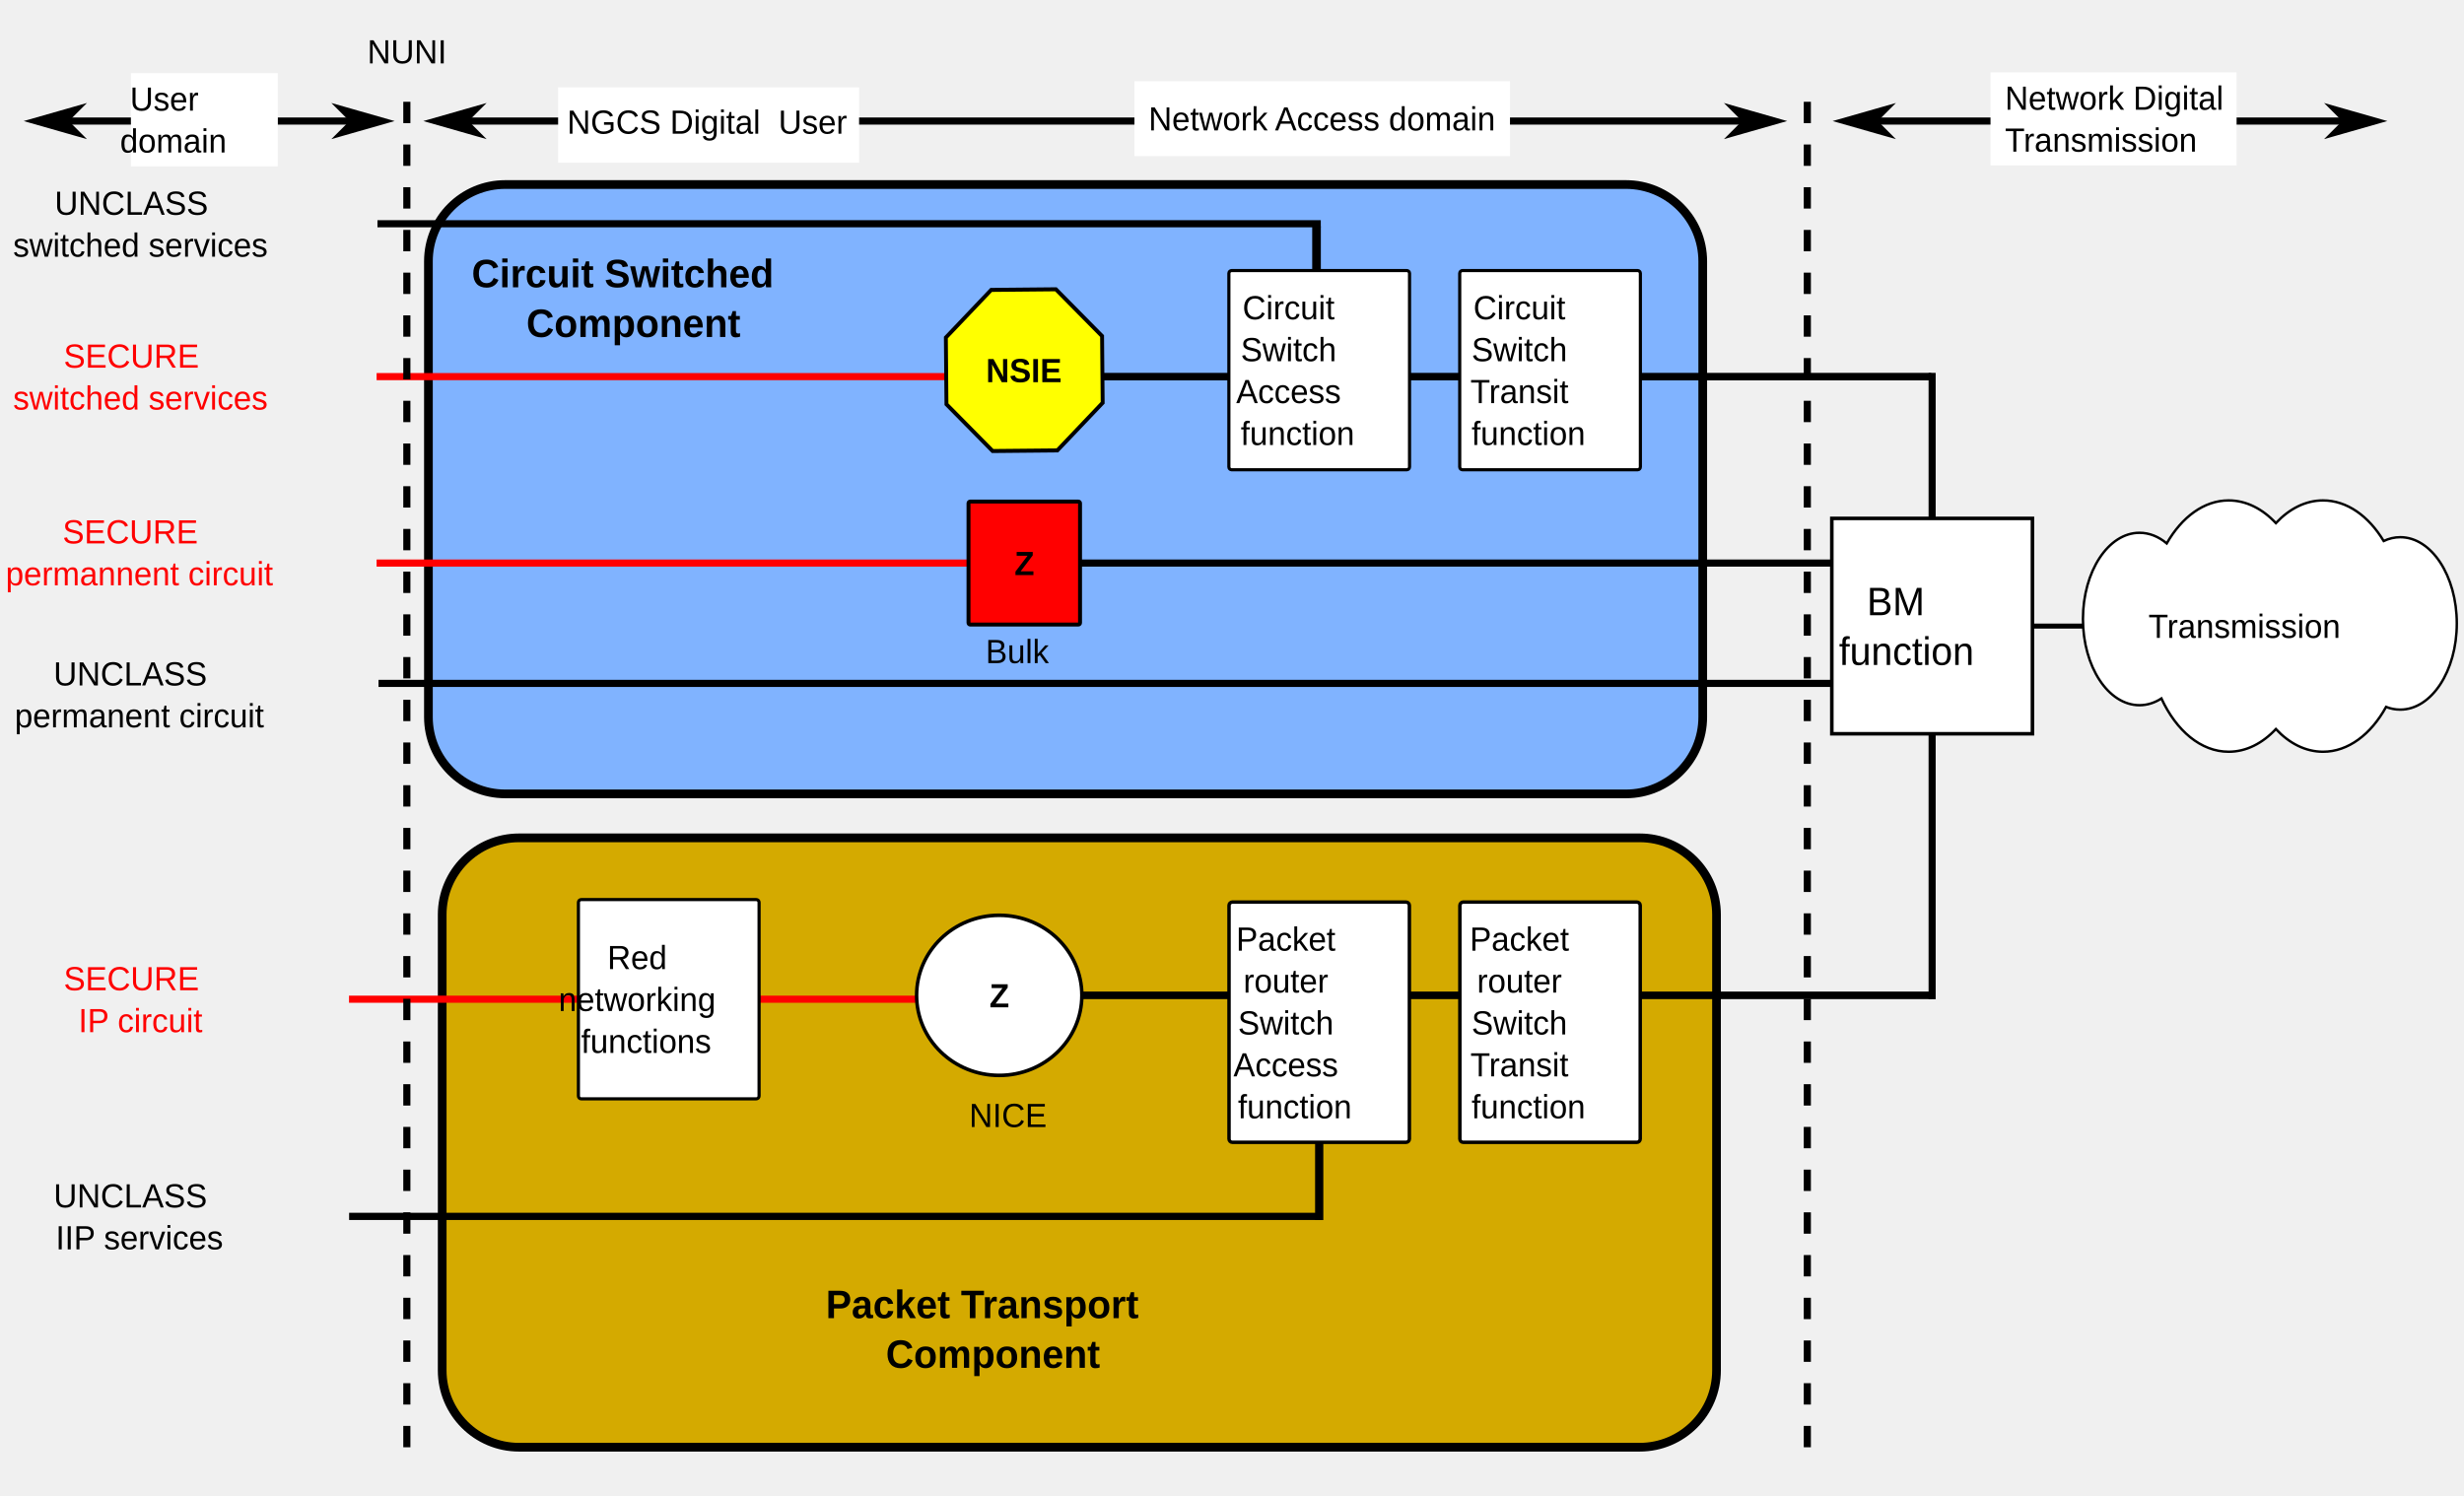
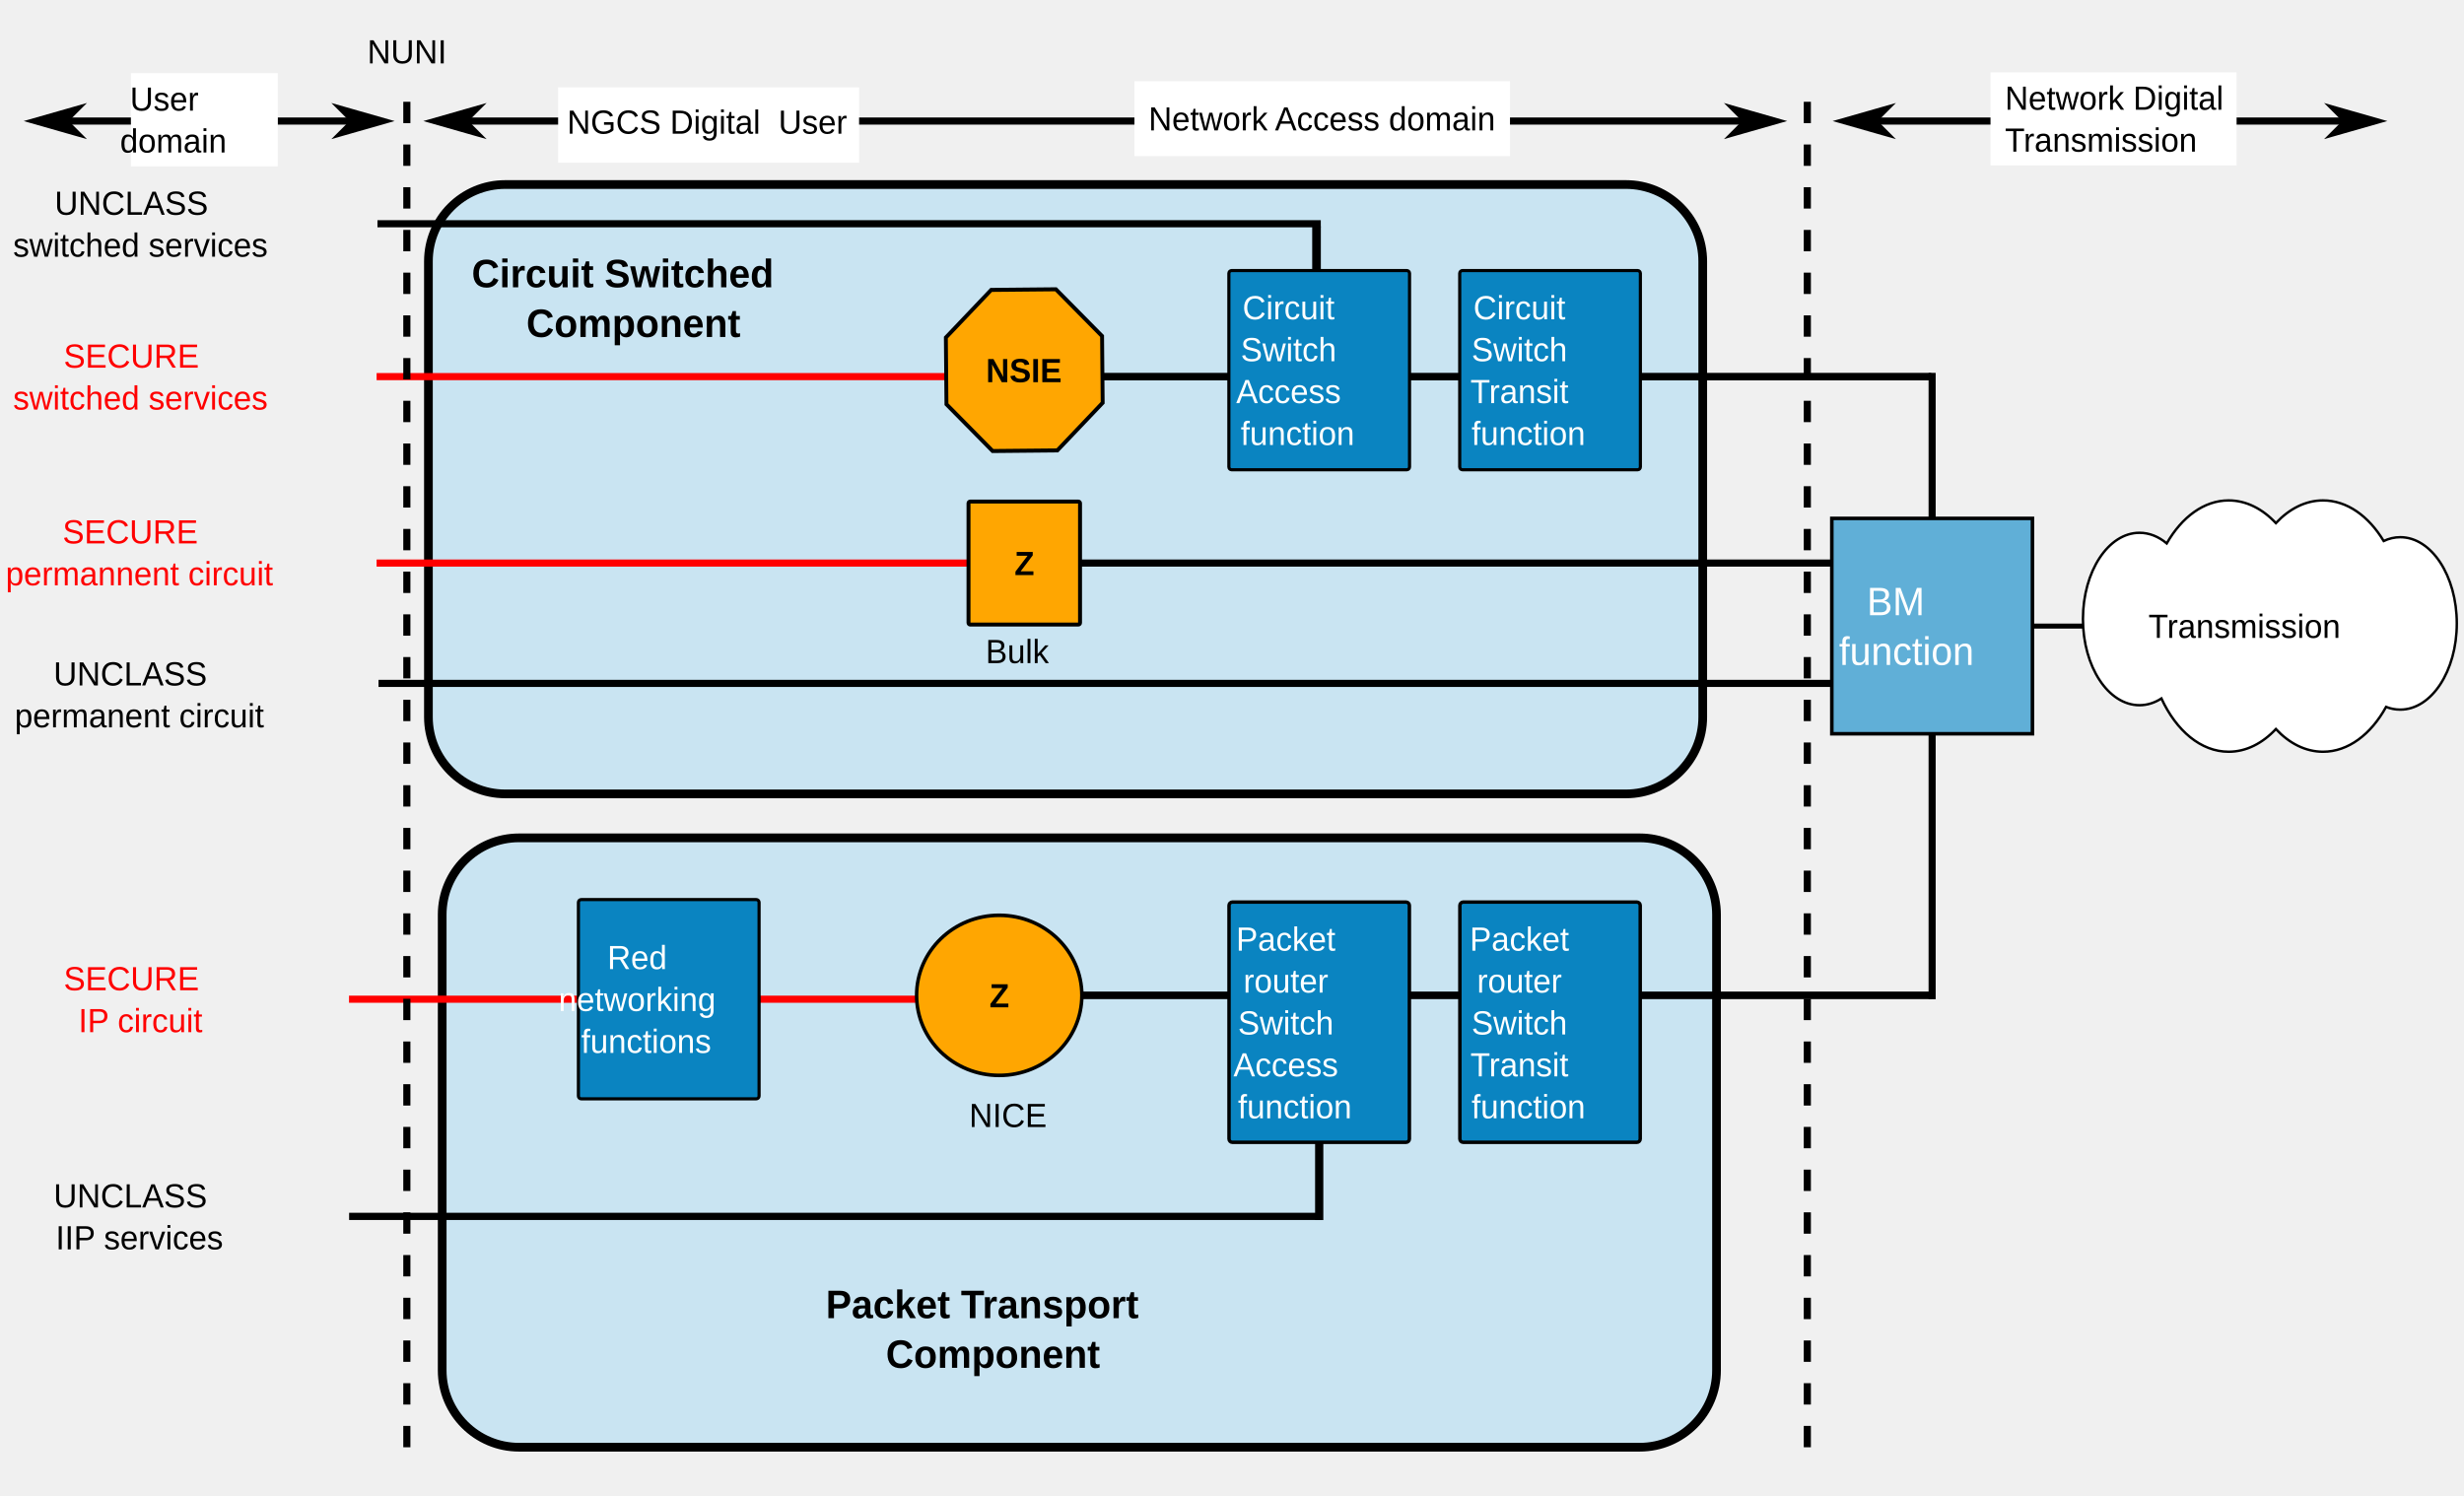
<svg xmlns="http://www.w3.org/2000/svg" width="624.685" height="379.134" id="svg4520" version="1.1">
  <defs id="defs4522">
    <marker orient="auto" refY="0" refX="0" id="Arrow1Mend" style="overflow:visible">
      <path id="path7346" d="M 0,0 5,-5 -12.5,0 5,5 0,0 z" style="fill-rule:evenodd;stroke:#000000;stroke-width:1pt;marker-start:none" transform="matrix(-0.4,0,0,-0.4,-4,0)" />
    </marker>
    <marker orient="auto" refY="0" refX="0" id="Arrow1Mstart" style="overflow:visible">
      <path id="path7343" d="M 0,0 5,-5 -12.5,0 5,5 0,0 z" style="fill-rule:evenodd;stroke:#000000;stroke-width:1pt;marker-start:none" transform="matrix(0.4,0,0,0.4,4,0)" />
    </marker>
    <marker orient="auto" refY="0" refX="0" id="Arrow1Lstart" style="overflow:visible">
      <path id="path7337" d="M 0,0 5,-5 -12.5,0 5,5 0,0 z" style="fill-rule:evenodd;stroke:#000000;stroke-width:1pt;marker-start:none" transform="matrix(0.8,0,0,0.8,10,0)" />
    </marker>
    <marker orient="auto" refY="0" refX="0" id="Arrow1Mstart-0" style="overflow:visible">
      <path id="path7343-4" d="M 0,0 5,-5 -12.5,0 5,5 0,0 z" style="fill-rule:evenodd;stroke:#000000;stroke-width:1pt;marker-start:none" transform="matrix(0.4,0,0,0.4,4,0)" />
    </marker>
    <marker orient="auto" refY="0" refX="0" id="Arrow1Mend-8" style="overflow:visible">
      <path id="path7346-7" d="M 0,0 5,-5 -12.5,0 5,5 0,0 z" style="fill-rule:evenodd;stroke:#000000;stroke-width:1pt;marker-start:none" transform="matrix(-0.4,0,0,-0.4,-4,0)" />
    </marker>
    <marker orient="auto" refY="0" refX="0" id="Arrow1Mstart-2" style="overflow:visible">
      <path id="path7343-7" d="M 0,0 5,-5 -12.5,0 5,5 0,0 z" style="fill-rule:evenodd;stroke:#000000;stroke-width:1pt;marker-start:none" transform="matrix(0.4,0,0,0.4,4,0)" />
    </marker>
    <marker orient="auto" refY="0" refX="0" id="Arrow1Mend-2" style="overflow:visible">
      <path id="path7346-2" d="M 0,0 5,-5 -12.5,0 5,5 0,0 z" style="fill-rule:evenodd;stroke:#000000;stroke-width:1pt;marker-start:none" transform="matrix(-0.4,0,0,-0.4,-4,0)" />
    </marker>
    <marker orient="auto" refY="0" refX="0" id="Arrow1Mstart-1" style="overflow:visible">
      <path id="path7343-0" d="M 0,0 5,-5 -12.5,0 5,5 0,0 z" style="fill-rule:evenodd;stroke:#000000;stroke-width:1pt;marker-start:none" transform="matrix(0.4,0,0,0.4,4,0)" />
    </marker>
    <marker orient="auto" refY="0" refX="0" id="Arrow1Mend-6" style="overflow:visible">
      <path id="path7346-1" d="M 0,0 5,-5 -12.5,0 5,5 0,0 z" style="fill-rule:evenodd;stroke:#000000;stroke-width:1pt;marker-start:none" transform="matrix(-0.4,0,0,-0.4,-4,0)" />
    </marker>
  </defs>
  <g id="layer1" transform="translate(0,-673.227)">
-     <rect style="color:#000000;fill:#80b3ff;fill-opacity:1;fill-rule:nonzero;stroke:#000000;stroke-width:2.207;stroke-linecap:butt;stroke-linejoin:miter;stroke-miterlimit:4;stroke-opacity:1;stroke-dasharray:none;stroke-dashoffset:0;marker:none;visibility:visible;display:inline;overflow:visible;enable-background:accumulate" id="rect4544" width="323.072" height="154.504" x="108.615" y="720.012" ry="19.473" />
+     <rect style="color:#000000;fill:#c9e4f2;fill-opacity:1;fill-rule:nonzero;stroke:#000000;stroke-width:2.207;stroke-linecap:butt;stroke-linejoin:miter;stroke-miterlimit:4;stroke-opacity:1;stroke-dasharray:none;stroke-dashoffset:0;marker:none;visibility:visible;display:inline;overflow:visible;enable-background:accumulate" id="rect4544" width="323.072" height="154.504" x="108.615" y="720.012" ry="19.473" />
    <path style="fill:none;stroke:#000000;stroke-width:1.897;stroke-linecap:butt;stroke-linejoin:miter;stroke-miterlimit:4;stroke-opacity:1;stroke-dasharray:none" d="m 273.109,768.718 216.499,0" id="path6431-8-3" />
    <path style="fill:none;stroke:#000000;stroke-width:2.191;stroke-linecap:butt;stroke-linejoin:miter;stroke-miterlimit:4;stroke-opacity:1;stroke-dasharray:none" d="m 333.771,730.602 0,41.765" id="path6431-8-2-6-6" />
-     <rect style="color:#000000;fill:#ffffff;fill-opacity:1;fill-rule:nonzero;stroke:#000000;stroke-width:0.8;stroke-linecap:butt;stroke-linejoin:miter;stroke-miterlimit:4;stroke-opacity:1;stroke-dasharray:none;stroke-dashoffset:0;marker:none;visibility:visible;display:inline;overflow:visible;enable-background:accumulate" id="rect4574" width="45.803" height="50.519" x="311.55" y="741.821" ry="0.714" />
+     <rect style="color:#000000;fill:#0a84c1;fill-opacity:1;fill-rule:nonzero;stroke:#000000;stroke-width:0.8;stroke-linecap:butt;stroke-linejoin:miter;stroke-miterlimit:4;stroke-opacity:1;stroke-dasharray:none;stroke-dashoffset:0;marker:none;visibility:visible;display:inline;overflow:visible;enable-background:accumulate" id="rect4574" width="45.803" height="50.519" x="311.55" y="741.821" ry="0.714" />
    <text xml:space="preserve" style="font-size:8.368px;font-style:normal;font-variant:normal;font-weight:normal;font-stretch:normal;text-align:center;text-anchor:middle;fill:#000000;fill-opacity:1;stroke:none;font-family:Arial;-inkscape-font-specification:Bitstream Vera Sans" x="41.97" y="716.492" id="text5368" transform="scale(0.9846132,1.015627)">
      <tspan id="tspan5370" x="41.97" y="716.492">UNCLASS</tspan>
      <tspan x="41.97" y="726.953" id="tspan5372">switched services</tspan>
    </text>
    <text xml:space="preserve" style="font-size:8.368px;font-style:normal;font-variant:normal;font-weight:normal;font-stretch:normal;text-align:center;text-anchor:middle;fill:#ff0000;fill-opacity:1;stroke:none;font-family:Arial;-inkscape-font-specification:Bitstream Vera Sans" x="41.97" y="754.657" id="text5374" transform="scale(0.9846132,1.015627)">
      <tspan id="tspan5376" x="41.97" y="754.657">SECURE</tspan>
      <tspan x="41.97" y="765.117" id="tspan5378">switched services</tspan>
    </text>
    <text xml:space="preserve" style="font-size:8.368px;font-style:normal;font-variant:normal;font-weight:normal;font-stretch:normal;text-align:center;text-anchor:middle;fill:#ff0000;fill-opacity:1;stroke:none;font-family:Arial;-inkscape-font-specification:Bitstream Vera Sans" x="41.69" y="798.535" id="text5380" transform="scale(0.9846132,1.015627)">
      <tspan id="tspan5382" x="41.69" y="798.535">SECURE</tspan>
      <tspan x="41.69" y="808.995" id="tspan5384">permannent circuit</tspan>
    </text>
    <text xml:space="preserve" style="font-size:8.368px;font-style:normal;font-variant:normal;font-weight:normal;font-stretch:normal;text-align:center;text-anchor:middle;fill:#000000;fill-opacity:1;stroke:none;font-family:Arial;-inkscape-font-specification:Bitstream Vera Sans" x="41.69" y="833.992" id="text5386" transform="scale(0.9846132,1.015627)">
      <tspan id="tspan5388" x="41.69" y="833.992">UNCLASS</tspan>
      <tspan x="41.69" y="844.452" id="tspan5390">permanent circuit</tspan>
    </text>
    <text xml:space="preserve" style="font-size:8.368px;font-style:normal;font-variant:normal;font-weight:normal;font-stretch:normal;text-align:center;text-anchor:middle;fill:#000000;fill-opacity:1;stroke:none;font-family:Arial;-inkscape-font-specification:Bitstream Vera Sans" x="41.709" y="964.303" id="text5392" transform="scale(0.9846132,1.015627)">
      <tspan id="tspan5394" x="41.709" y="964.303">UNCLASS</tspan>
      <tspan x="41.709" y="974.763" id="tspan5396">IIP services</tspan>
    </text>
-     <rect style="color:#000000;fill:#d4aa00;fill-opacity:1;fill-rule:nonzero;stroke:#000000;stroke-width:2.207;stroke-linecap:butt;stroke-linejoin:miter;stroke-miterlimit:4;stroke-opacity:1;stroke-dasharray:none;stroke-dashoffset:0;marker:none;visibility:visible;display:inline;overflow:visible;enable-background:accumulate" id="rect4544-65" width="323.072" height="154.504" x="112.106" y="885.662" ry="19.473" />
+     <rect style="color:#000000;fill:#c9e4f2;fill-opacity:1;fill-rule:nonzero;stroke:#000000;stroke-width:2.207;stroke-linecap:butt;stroke-linejoin:miter;stroke-miterlimit:4;stroke-opacity:1;stroke-dasharray:none;stroke-dashoffset:0;marker:none;visibility:visible;display:inline;overflow:visible;enable-background:accumulate" id="rect4544-65" width="323.072" height="154.504" x="112.106" y="885.662" ry="19.473" />
    <text xml:space="preserve" style="font-size:8.368px;font-style:normal;font-variant:normal;font-weight:normal;font-stretch:normal;text-align:start;text-anchor:start;fill:#000000;fill-opacity:1;stroke:none;font-family:Arial;-inkscape-font-specification:Bitstream Vera Sans" x="249.553" y="944.23" id="text5404" transform="scale(0.9846132,1.015627)">
      <tspan id="tspan5406" x="249.553" y="944.23">NICE</tspan>
    </text>
-     <text xml:space="preserve" style="font-size:8.368px;font-style:normal;font-variant:normal;font-weight:normal;font-stretch:normal;text-align:center;text-anchor:middle;fill:#000000;fill-opacity:1;stroke:none;font-family:Arial;-inkscape-font-specification:Bitstream Vera Sans" x="339.929" y="742.585" id="text5416-1" transform="scale(0.9846132,1.015627)">
+     <text xml:space="preserve" style="font-size:8.368px;font-style:normal;font-variant:normal;font-weight:normal;font-stretch:normal;text-align:center;text-anchor:middle;fill:#ffffff;fill-opacity:1;stroke:none;font-family:Arial;-inkscape-font-specification:Bitstream Vera Sans" x="339.929" y="742.585" id="text5416-1" transform="scale(0.9846132,1.015627)">
      <tspan id="tspan5418-5" x="339.929" y="742.585">Circuit</tspan>
      <tspan x="339.929" y="753.045" id="tspan5420-5">Switch</tspan>
      <tspan x="339.929" y="763.505" id="tspan5422-4">Access</tspan>
      <tspan x="339.929" y="773.965" id="tspan5424-7">function</tspan>
    </text>
-     <rect style="color:#000000;fill:#ffffff;fill-opacity:1;fill-rule:nonzero;stroke:#000000;stroke-width:0.8;stroke-linecap:butt;stroke-linejoin:miter;stroke-miterlimit:4;stroke-opacity:1;stroke-dasharray:none;stroke-dashoffset:0;marker:none;visibility:visible;display:inline;overflow:visible;enable-background:accumulate" id="rect4574-6" width="45.803" height="50.519" x="370.074" y="741.821" ry="0.714" />
-     <text xml:space="preserve" style="font-size:8.368px;font-style:normal;font-variant:normal;font-weight:normal;font-stretch:normal;text-align:center;text-anchor:middle;fill:#000000;fill-opacity:1;stroke:none;font-family:Arial;-inkscape-font-specification:Bitstream Vera Sans" x="399.367" y="742.585" id="text5416" transform="scale(0.9846132,1.015627)">
+     <rect style="color:#000000;fill:#0a84c1;fill-opacity:1;fill-rule:nonzero;stroke:#000000;stroke-width:0.8;stroke-linecap:butt;stroke-linejoin:miter;stroke-miterlimit:4;stroke-opacity:1;stroke-dasharray:none;stroke-dashoffset:0;marker:none;visibility:visible;display:inline;overflow:visible;enable-background:accumulate" id="rect4574-6" width="45.803" height="50.519" x="370.074" y="741.821" ry="0.714" />
+     <text xml:space="preserve" style="font-size:8.368px;font-style:normal;font-variant:normal;font-weight:normal;font-stretch:normal;text-align:center;text-anchor:middle;fill:#ffffff;fill-opacity:1;stroke:none;font-family:Arial;-inkscape-font-specification:Bitstream Vera Sans" x="399.367" y="742.585" id="text5416" transform="scale(0.9846132,1.015627)">
      <tspan id="tspan5418" x="399.367" y="742.585">Circuit</tspan>
      <tspan x="399.367" y="753.045" id="tspan5420">Switch</tspan>
      <tspan x="399.367" y="763.505" id="tspan5422">Transit</tspan>
      <tspan x="399.367" y="773.965" id="tspan5424">function</tspan>
    </text>
    <path style="fill:#ff0000;stroke:#ff0000;stroke-width:1.805;stroke-linecap:butt;stroke-linejoin:miter;stroke-miterlimit:4;stroke-opacity:1;stroke-dasharray:none" d="m 88.486,926.576 155.513,0" id="path6431-4" />
-     <rect style="color:#000000;fill:#ffffff;fill-opacity:1;fill-rule:nonzero;stroke:#000000;stroke-width:0.8;stroke-linecap:butt;stroke-linejoin:miter;stroke-miterlimit:4;stroke-opacity:1;stroke-dasharray:none;stroke-dashoffset:0;marker:none;visibility:visible;display:inline;overflow:visible;enable-background:accumulate" id="rect4574-9" width="45.803" height="50.519" x="146.642" y="901.316" ry="0.714" />
-     <text xml:space="preserve" style="font-size:8.368px;font-style:normal;font-variant:normal;font-weight:normal;font-stretch:normal;text-align:center;text-anchor:middle;fill:#000000;fill-opacity:1;stroke:none;font-family:Arial;-inkscape-font-specification:Bitstream Vera Sans" x="172.199" y="904.805" id="text6330" transform="scale(0.9846132,1.015627)">
+     <rect style="color:#000000;fill:#0a84c1;fill-opacity:1;fill-rule:nonzero;stroke:#000000;stroke-width:0.8;stroke-linecap:butt;stroke-linejoin:miter;stroke-miterlimit:4;stroke-opacity:1;stroke-dasharray:none;stroke-dashoffset:0;marker:none;visibility:visible;display:inline;overflow:visible;enable-background:accumulate" id="rect4574-9" width="45.803" height="50.519" x="146.642" y="901.316" ry="0.714" />
+     <text xml:space="preserve" style="font-size:8.368px;font-style:normal;font-variant:normal;font-weight:normal;font-stretch:normal;text-align:center;text-anchor:middle;fill:#ffffff;fill-opacity:1;stroke:none;font-family:Arial;-inkscape-font-specification:Bitstream Vera Sans" x="172.199" y="904.805" id="text6330" transform="scale(0.9846132,1.015627)">
      <tspan id="tspan6332" x="172.199" y="904.805">Red</tspan>
      <tspan x="172.199" y="915.265" id="tspan6334">networking</tspan>
      <tspan x="172.199" y="925.725" id="tspan6336">functions</tspan>
    </text>
    <path style="fill:none;stroke:#000000;stroke-width:1.914;stroke-linecap:butt;stroke-linejoin:miter;stroke-miterlimit:4;stroke-opacity:1;stroke-dasharray:none" d="m 257.188,925.594 232.483,0" id="path6431-8-4" />
-     <path style="color:#000000;fill:#ffffff;fill-opacity:1;fill-rule:nonzero;stroke:#000000;stroke-width:1;stroke-linecap:butt;stroke-linejoin:miter;stroke-miterlimit:4;stroke-opacity:1;stroke-dasharray:none;stroke-dashoffset:0;marker:none;visibility:visible;display:inline;overflow:visible;enable-background:accumulate" id="path6338" d="m -1154.286,696.648 c 0,12.229 -10.553,22.143 -23.572,22.143 -13.018,0 -23.571,-9.914 -23.571,-22.143 0,-12.229 10.553,-22.143 23.571,-22.143 13.018,0 23.572,9.914 23.572,22.143 z" transform="matrix(0.8886479,0,0,0.9166393,1300.031,287.019)" />
+     <path style="color:#000000;fill:#ffa601;fill-opacity:1;fill-rule:nonzero;stroke:#000000;stroke-width:1;stroke-linecap:butt;stroke-linejoin:miter;stroke-miterlimit:4;stroke-opacity:1;stroke-dasharray:none;stroke-dashoffset:0;marker:none;visibility:visible;display:inline;overflow:visible;enable-background:accumulate" id="path6338" d="m -1154.286,696.648 c 0,12.229 -10.553,22.143 -23.572,22.143 -13.018,0 -23.571,-9.914 -23.571,-22.143 0,-12.229 10.553,-22.143 23.571,-22.143 13.018,0 23.572,9.914 23.572,22.143 z" transform="matrix(0.8886479,0,0,0.9166393,1300.031,287.019)" />
    <text xml:space="preserve" style="font-size:8.368px;font-style:normal;font-variant:normal;font-weight:bold;font-stretch:normal;text-align:start;text-anchor:start;fill:#000000;fill-opacity:1;stroke:none;font-family:Arial;-inkscape-font-specification:Bitstream Vera Sans Bold" x="254.766" y="914.347" id="text6340" transform="scale(0.9846132,1.015627)">
      <tspan id="tspan6342" x="254.766" y="914.347">Z</tspan>
    </text>
    <path style="fill:none;stroke:#000000;stroke-width:2.086;stroke-linecap:butt;stroke-linejoin:miter;stroke-miterlimit:4;stroke-opacity:1;stroke-dasharray:none" d="m 334.451,944.722 0,37.851" id="path6431-8-2-6" />
-     <rect style="color:#000000;fill:#ffffff;fill-opacity:1;fill-rule:nonzero;stroke:#000000;stroke-width:0.878;stroke-linecap:butt;stroke-linejoin:miter;stroke-miterlimit:4;stroke-opacity:1;stroke-dasharray:none;stroke-dashoffset:0;marker:none;visibility:visible;display:inline;overflow:visible;enable-background:accumulate" id="rect4574-3" width="45.726" height="60.916" x="311.588" y="901.945" ry="0.861" />
-     <text xml:space="preserve" style="font-size:8.368px;font-style:normal;font-variant:normal;font-weight:normal;font-stretch:normal;text-align:center;text-anchor:middle;fill:#000000;fill-opacity:1;stroke:none;font-family:Arial;-inkscape-font-specification:Bitstream Vera Sans" x="339.22" y="900.206" id="text5416-1-7" transform="scale(0.9846132,1.015627)">
+     <rect style="color:#000000;fill:#0a84c1;fill-opacity:1;fill-rule:nonzero;stroke:#000000;stroke-width:0.878;stroke-linecap:butt;stroke-linejoin:miter;stroke-miterlimit:4;stroke-opacity:1;stroke-dasharray:none;stroke-dashoffset:0;marker:none;visibility:visible;display:inline;overflow:visible;enable-background:accumulate" id="rect4574-3" width="45.726" height="60.916" x="311.588" y="901.945" ry="0.861" />
+     <text xml:space="preserve" style="font-size:8.368px;font-style:normal;font-variant:normal;font-weight:normal;font-stretch:normal;text-align:center;text-anchor:middle;fill:#ffffff;fill-opacity:1;stroke:none;font-family:Arial;-inkscape-font-specification:Bitstream Vera Sans" x="339.22" y="900.206" id="text5416-1-7" transform="scale(0.9846132,1.015627)">
      <tspan id="tspan5418-5-4" x="339.22" y="900.206">Packet</tspan>
      <tspan x="339.22" y="910.666" id="tspan6407">router</tspan>
      <tspan x="339.22" y="921.127" id="tspan5420-5-5">Switch</tspan>
      <tspan x="339.22" y="931.587" id="tspan5422-4-2">Access</tspan>
      <tspan x="339.22" y="942.047" id="tspan5424-7-5">function</tspan>
    </text>
-     <rect style="color:#000000;fill:#ffffff;fill-opacity:1;fill-rule:nonzero;stroke:#000000;stroke-width:0.878;stroke-linecap:butt;stroke-linejoin:miter;stroke-miterlimit:4;stroke-opacity:1;stroke-dasharray:none;stroke-dashoffset:0;marker:none;visibility:visible;display:inline;overflow:visible;enable-background:accumulate" id="rect4574-3-7" width="45.726" height="60.916" x="370.112" y="901.945" ry="0.861" />
-     <text xml:space="preserve" style="font-size:8.368px;font-style:normal;font-variant:normal;font-weight:normal;font-stretch:normal;text-align:center;text-anchor:middle;fill:#000000;fill-opacity:1;stroke:none;font-family:Arial;-inkscape-font-specification:Bitstream Vera Sans" x="399.367" y="900.206" id="text5416-7" transform="scale(0.9846132,1.015627)">
+     <rect style="color:#000000;fill:#0a84c1;fill-opacity:1;fill-rule:nonzero;stroke:#000000;stroke-width:0.878;stroke-linecap:butt;stroke-linejoin:miter;stroke-miterlimit:4;stroke-opacity:1;stroke-dasharray:none;stroke-dashoffset:0;marker:none;visibility:visible;display:inline;overflow:visible;enable-background:accumulate" id="rect4574-3-7" width="45.726" height="60.916" x="370.112" y="901.945" ry="0.861" />
+     <text xml:space="preserve" style="font-size:8.368px;font-style:normal;font-variant:normal;font-weight:normal;font-stretch:normal;text-align:center;text-anchor:middle;fill:#ffffff;fill-opacity:1;stroke:none;font-family:Arial;-inkscape-font-specification:Bitstream Vera Sans" x="399.367" y="900.206" id="text5416-7" transform="scale(0.9846132,1.015627)">
      <tspan id="tspan5418-4" x="399.367" y="900.206">Packet</tspan>
      <tspan x="399.367" y="910.666" id="tspan6405">router</tspan>
      <tspan x="399.367" y="921.127" id="tspan5420-4">Switch</tspan>
      <tspan x="399.367" y="931.587" id="tspan5422-3">Transit</tspan>
      <tspan x="399.367" y="942.047" id="tspan5424-0">function</tspan>
    </text>
    <path style="fill:#ff0000;stroke:#ff0000;stroke-width:1.805;stroke-linecap:butt;stroke-linejoin:miter;stroke-miterlimit:4;stroke-opacity:1;stroke-dasharray:none" d="m 95.481,768.718 155.513,0" id="path6431" />
-     <path style="color:#000000;fill:#ffff00;fill-opacity:1;fill-rule:nonzero;stroke:#000000;stroke-width:2.017;stroke-linecap:butt;stroke-linejoin:miter;stroke-miterlimit:4;stroke-opacity:1;stroke-dasharray:none;stroke-dashoffset:0;marker:none;visibility:visible;display:inline;overflow:visible;enable-background:accumulate" id="path6344" d="m -667.143,680.219 -23.542,23.978 -33.601,0.308 -23.978,-23.542 -0.308,-33.601 23.542,-23.978 33.601,-0.308 23.978,23.542 0.308,33.601 z" transform="matrix(0.4882173,0,0,0.5035956,605.266,432.7986)" />
+     <path style="color:#000000;fill:#ffa601;fill-opacity:1;fill-rule:nonzero;stroke:#000000;stroke-width:2.017;stroke-linecap:butt;stroke-linejoin:miter;stroke-miterlimit:4;stroke-opacity:1;stroke-dasharray:none;stroke-dashoffset:0;marker:none;visibility:visible;display:inline;overflow:visible;enable-background:accumulate" id="path6344" d="m -667.143,680.219 -23.542,23.978 -33.601,0.308 -23.978,-23.542 -0.308,-33.601 23.542,-23.978 33.601,-0.308 23.978,23.542 0.308,33.601 z" transform="matrix(0.4882173,0,0,0.5035956,605.266,432.7986)" />
    <text xml:space="preserve" style="font-size:8.368px;font-style:normal;font-variant:normal;font-weight:bold;font-stretch:normal;text-align:start;text-anchor:start;fill:#000000;fill-opacity:1;stroke:none;font-family:Arial;-inkscape-font-specification:Bitstream Vera Sans Bold" x="253.872" y="758.273" id="text6346" transform="scale(0.9846132,1.015627)">
      <tspan id="tspan6348" x="253.872" y="758.273">NSIE</tspan>
    </text>
    <text xml:space="preserve" style="font-size:8.368px;font-style:normal;font-variant:normal;font-weight:normal;font-stretch:normal;text-align:center;text-anchor:middle;fill:#ff0000;fill-opacity:1;stroke:none;font-family:Arial;-inkscape-font-specification:Bitstream Vera Sans" x="41.978" y="910.086" id="text5380-8" transform="scale(0.9846132,1.015627)">
      <tspan id="tspan5382-6" x="41.978" y="910.086">SECURE</tspan>
      <tspan x="41.978" y="920.546" id="tspan5384-8">IP circuit</tspan>
    </text>
    <path style="fill:none;stroke:#000000;stroke-width:2;stroke-linecap:butt;stroke-linejoin:miter;stroke-miterlimit:4;stroke-opacity:1;stroke-dasharray:none" d="m 54.547,616.024 175,0" id="path6431-8" />
    <path style="fill:none;stroke:#000000;stroke-width:1.803;stroke-linecap:butt;stroke-linejoin:miter;stroke-miterlimit:4;stroke-opacity:1;stroke-dasharray:none" d="m 95.693,729.957 239.161,0" id="path6431-8-1" />
    <text xml:space="preserve" style="font-size:9.928px;font-style:normal;font-variant:normal;font-weight:bold;font-stretch:normal;text-align:center;text-anchor:middle;fill:#000000;fill-opacity:1;stroke:none;font-family:Arial;-inkscape-font-specification:Bitstream Vera Sans Bold" x="170.001" y="734.584" id="text6549" transform="scale(0.9846132,1.015627)">
      <tspan id="tspan6551" x="170.001" y="734.584">Circuit Switched</tspan>
      <tspan x="170.001" y="746.994" id="tspan6553">Component</tspan>
    </text>
    <path style="fill:#ff0000;stroke:#ff0000;stroke-width:1.805;stroke-linecap:butt;stroke-linejoin:miter;stroke-miterlimit:4;stroke-opacity:1;stroke-dasharray:none" d="m 95.481,815.99 155.513,0" id="path6431-6" />
    <path style="fill:none;stroke:#000000;stroke-width:1.805;stroke-linecap:butt;stroke-linejoin:miter;stroke-miterlimit:4;stroke-opacity:1;stroke-dasharray:none" d="m 270.264,815.99 196.036,0" id="path6431-8-3-9" />
-     <rect style="color:#000000;fill:#ff0000;fill-opacity:1;fill-rule:nonzero;stroke:#000000;stroke-width:1;stroke-linecap:butt;stroke-linejoin:miter;stroke-miterlimit:4;stroke-opacity:1;stroke-dasharray:none;stroke-dashoffset:0;marker:none;visibility:visible;display:inline;overflow:visible;enable-background:accumulate" id="rect4574-6-4" width="28.276" height="31.188" x="245.54" y="800.396" ry="0.441" />
+     <rect style="color:#000000;fill:#ffa601;fill-opacity:1;fill-rule:nonzero;stroke:#000000;stroke-width:1;stroke-linecap:butt;stroke-linejoin:miter;stroke-miterlimit:4;stroke-opacity:1;stroke-dasharray:none;stroke-dashoffset:0;marker:none;visibility:visible;display:inline;overflow:visible;enable-background:accumulate" id="rect4574-6-4" width="28.276" height="31.188" x="245.54" y="800.396" ry="0.441" />
    <text xml:space="preserve" style="font-size:8.368px;font-style:normal;font-variant:normal;font-weight:bold;font-stretch:normal;text-align:start;text-anchor:start;fill:#000000;fill-opacity:1;stroke:none;font-family:Arial;-inkscape-font-specification:Bitstream Vera Sans Bold" x="261.213" y="806.43" id="text6340-9" transform="scale(0.9846132,1.015627)">
      <tspan id="tspan6342-2" x="261.213" y="806.43">Z</tspan>
    </text>
    <path style="fill:none;stroke:#000000;stroke-width:1.805;stroke-linecap:butt;stroke-linejoin:miter;stroke-miterlimit:4;stroke-opacity:1;stroke-dasharray:none" d="m 95.963,846.501 374.429,0" id="path6431-8-1-8" />
    <path style="fill:none;stroke:#000000;stroke-width:1.796;stroke-linecap:butt;stroke-linejoin:miter;stroke-miterlimit:4;stroke-opacity:1;stroke-dasharray:none" d="m 489.841,767.767 0,158.81" id="path6431-8-0" />
    <path style="fill:none;stroke:#000000;stroke-width:1.266;stroke-linecap:butt;stroke-linejoin:miter;stroke-miterlimit:4;stroke-opacity:1;stroke-dasharray:none" d="m 487.256,831.969 76.439,0" id="path6431-8-7" />
-     <rect style="color:#000000;fill:#ffffff;fill-opacity:1;fill-rule:nonzero;stroke:#000000;stroke-width:0.903;stroke-linecap:butt;stroke-linejoin:miter;stroke-miterlimit:4;stroke-opacity:1;stroke-dasharray:none;stroke-dashoffset:0;marker:none;visibility:visible;display:inline;overflow:visible;enable-background:accumulate" id="rect4570" width="50.864" height="54.608" x="464.409" y="804.665" ry="0" />
+     <rect style="color:#000000;fill:#60afd7;fill-opacity:1;fill-rule:nonzero;stroke:#000000;stroke-width:0.903;stroke-linecap:butt;stroke-linejoin:miter;stroke-miterlimit:4;stroke-opacity:1;stroke-dasharray:none;stroke-dashoffset:0;marker:none;visibility:visible;display:inline;overflow:visible;enable-background:accumulate" id="rect4570" width="50.864" height="54.608" x="464.409" y="804.665" ry="0" />
    <text xml:space="preserve" style="font-size:9.928px;font-style:normal;font-variant:normal;font-weight:bold;font-stretch:normal;text-align:center;text-anchor:middle;fill:#000000;fill-opacity:1;stroke:none;font-family:Arial;-inkscape-font-specification:Bitstream Vera Sans Bold" x="262.576" y="991.936" id="text6668" transform="scale(0.9846132,1.015627)">
      <tspan id="tspan6670" x="262.576" y="991.936">Packet Transport</tspan>
      <tspan x="262.576" y="1004.346" id="tspan6672">Component</tspan>
    </text>
    <path style="fill:none;stroke:#000000;stroke-width:1.829;stroke-linecap:butt;stroke-linejoin:miter;stroke-miterlimit:4;stroke-opacity:1;stroke-dasharray:none" d="m 88.51,981.64 245.951,0" id="path6431-8-1-9" />
    <path style="fill:none;stroke:#000000;stroke-width:1.805;stroke-linecap:butt;stroke-linejoin:miter;stroke-miterlimit:4;stroke-opacity:1;stroke-dasharray:5.415, 5.415;stroke-dashoffset:0" d="m 103.145,699.033 0,344.307" id="path6431-8-2" />
    <text xml:space="preserve" style="font-size:8.368px;font-style:normal;font-variant:normal;font-weight:normal;font-stretch:normal;text-align:start;text-anchor:start;fill:#000000;fill-opacity:1;stroke:none;font-family:Arial;-inkscape-font-specification:Bitstream Vera Sans" x="94.581" y="678.692" id="text5356" transform="scale(0.9846132,1.015627)">
      <tspan id="tspan5358" x="94.581" y="678.692">NUNI</tspan>
    </text>
    <text xml:space="preserve" style="font-size:9.272px;font-style:normal;font-variant:normal;font-weight:normal;font-stretch:normal;text-align:start;text-anchor:start;fill:#000000;fill-opacity:1;stroke:none;font-family:Arial;-inkscape-font-specification:Bitstream Vera Sans" x="-783.85" y="1134.788" id="text5408">
      <tspan id="tspan5410" x="-783.85" y="1134.788">&gt;</tspan>
    </text>
    <text xml:space="preserve" style="font-size:8.368px;font-style:normal;font-variant:normal;font-weight:normal;font-stretch:normal;text-align:start;text-anchor:start;fill:#000000;fill-opacity:1;stroke:none;font-family:Arial;-inkscape-font-specification:Bitstream Vera Sans" x="253.789" y="828.413" id="text5412" transform="scale(0.9846132,1.015627)">
      <tspan id="tspan5414" x="253.789" y="828.413">Bulk</tspan>
    </text>
    <path style="fill:none;stroke:#000000;stroke-width:1.805;stroke-linecap:butt;stroke-linejoin:miter;stroke-miterlimit:4;stroke-opacity:1;stroke-dasharray:5.415, 5.415;stroke-dashoffset:0" d="m 458.203,699.033 0,344.307" id="path6431-8-2-9" />
    <path style="fill:none;stroke:#000000;stroke-width:1.805;stroke-linecap:butt;stroke-linejoin:miter;stroke-miterlimit:4;stroke-opacity:1;stroke-dasharray:none;marker-start:url(#Arrow1Mstart);marker-end:url(#Arrow1Mend)" d="m 110.88,703.919 338.658,0" id="path6431-8-5" />
    <g id="g8305" transform="matrix(0.8886479,0,0,0.9166393,1120.397,222.1995)">
      <rect y="514.505" x="-937.143" height="20.714" width="107.143" id="rect8303" style="color:#000000;fill:#ffffff;fill-opacity:1;fill-rule:nonzero;stroke:#ff0000;stroke-width:0;stroke-linecap:butt;stroke-linejoin:miter;stroke-miterlimit:4;stroke-opacity:1;stroke-dasharray:none;stroke-dashoffset:0;marker:none;visibility:visible;display:inline;overflow:visible;enable-background:accumulate" />
      <text id="text5364" y="528.126" x="-933.122" style="font-size:9.272px;font-style:normal;font-variant:normal;font-weight:normal;font-stretch:normal;text-align:start;text-anchor:start;fill:#000000;fill-opacity:1;stroke:none;font-family:Arial;-inkscape-font-specification:Bitstream Vera Sans" xml:space="preserve">
        <tspan y="528.126" x="-933.122" id="tspan5366">Network Access domain</tspan>
      </text>
    </g>
    <g id="g3945">
      <rect y="695.379" x="141.499" height="19.108" width="76.302" id="rect8288" style="color:#000000;fill:#ffffff;fill-opacity:1;fill-rule:nonzero;stroke:none;stroke-width:0;stroke-linecap:butt;stroke-linejoin:miter;stroke-miterlimit:4;stroke-opacity:1;stroke-dasharray:none;stroke-dashoffset:0;marker:none;visibility:visible;display:inline;overflow:visible;enable-background:accumulate" />
      <text transform="scale(0.9846131,1.015627)" id="text5360" y="696.251" x="146.031" style="font-size:8.368px;font-style:normal;font-variant:normal;font-weight:normal;font-stretch:normal;text-align:start;text-anchor:start;fill:#000000;fill-opacity:1;stroke:none;font-family:Arial;-inkscape-font-specification:Bitstream Vera Sans" xml:space="preserve">
        <tspan y="696.251" x="146.031" id="tspan5362">NGCS Digital  User</tspan>
      </text>
    </g>
    <path style="fill:none;stroke:#000000;stroke-width:2;stroke-linecap:butt;stroke-linejoin:miter;stroke-miterlimit:4;stroke-opacity:1;stroke-dasharray:none;marker-start:url(#Arrow1Mstart);marker-end:url(#Arrow1Mend)" d="m 270.287,615.31 213.302,0" id="path6431-8-5-1" />
    <path style="fill:none;stroke:#000000;stroke-width:1.805;stroke-linecap:butt;stroke-linejoin:miter;stroke-miterlimit:4;stroke-opacity:1;stroke-dasharray:none;marker-start:url(#Arrow1Mstart);marker-end:url(#Arrow1Mend)" d="m 9.56,703.919 86.928,0" id="path6431-8-5-6" />
    <g id="g8282" transform="matrix(0.8886479,0,0,0.9166393,1089.294,209.1046)">
      <rect y="526.578" x="-1188.445" height="25.759" width="41.921" id="rect8280" style="color:#000000;fill:#ffffff;fill-opacity:1;fill-rule:nonzero;stroke:#ff0000;stroke-width:0;stroke-linecap:butt;stroke-linejoin:miter;stroke-miterlimit:4;stroke-opacity:1;stroke-dasharray:none;stroke-dashoffset:0;marker:none;visibility:visible;display:inline;overflow:visible;enable-background:accumulate" />
      <text id="text5350" y="536.926" x="-1167.321" style="font-size:9.272px;font-style:normal;font-variant:normal;font-weight:normal;font-stretch:normal;text-align:center;text-anchor:middle;fill:#000000;fill-opacity:1;stroke:none;font-family:Arial;-inkscape-font-specification:Bitstream Vera Sans" xml:space="preserve">
        <tspan y="536.926" x="-1167.321" id="tspan5352">User</tspan>
        <tspan id="tspan5354" y="548.516" x="-1167.321">domain</tspan>
      </text>
    </g>
    <path style="fill:none;stroke:#000000;stroke-width:1.805;stroke-linecap:butt;stroke-linejoin:miter;stroke-miterlimit:4;stroke-opacity:1;stroke-dasharray:none;marker-start:url(#Arrow1Mstart);marker-end:url(#Arrow1Mend)" d="m 468.173,703.919 133.52,0" id="path6431-8-5-5" />
    <g id="g8274" transform="matrix(0.8886479,0,0,0.9166393,1071.521,185.272)">
      <rect ry="0" y="552.337" x="-637.911" height="25.759" width="70.206" id="rect8272" style="color:#000000;fill:#ffffff;fill-opacity:1;fill-rule:nonzero;stroke:#ff0000;stroke-width:0;stroke-linecap:butt;stroke-linejoin:miter;stroke-miterlimit:4;stroke-opacity:1;stroke-dasharray:none;stroke-dashoffset:0;marker:none;visibility:visible;display:inline;overflow:visible;enable-background:accumulate" />
      <text id="text5364-9" y="562.685" x="-633.791" style="font-size:9.272px;font-style:normal;font-variant:normal;font-weight:normal;font-stretch:normal;text-align:start;text-anchor:start;fill:#000000;fill-opacity:1;stroke:none;font-family:Arial;-inkscape-font-specification:Bitstream Vera Sans" xml:space="preserve">
        <tspan y="562.685" x="-633.791" id="tspan5366-4">Network Digital</tspan>
        <tspan id="tspan8270" y="574.275" x="-633.791">Transmission</tspan>
      </text>
    </g>
-     <text xml:space="preserve" style="font-size:9.928px;font-style:normal;font-variant:normal;font-weight:normal;font-stretch:normal;text-align:center;text-anchor:middle;fill:#000000;fill-opacity:1;stroke:none;font-family:Arial;-inkscape-font-specification:Bitstream Vera Sans" x="497.794" y="816.458" id="text8332" transform="scale(0.9846132,1.015627)">
+     <text xml:space="preserve" style="font-size:9.928px;font-style:normal;font-variant:normal;font-weight:normal;font-stretch:normal;text-align:center;text-anchor:middle;fill:#ffffff;fill-opacity:1;stroke:none;font-family:Arial;-inkscape-font-specification:Bitstream Vera Sans" x="497.794" y="816.458" id="text8332" transform="scale(0.9846132,1.015627)">
      <tspan id="tspan8334" x="497.794" y="816.458">BM</tspan>
      <tspan x="497.794" y="828.868" id="tspan8336">function</tspan>
    </text>
    <path style="color:#000000;fill:#ffffff;fill-opacity:1;fill-rule:nonzero;stroke:#000000;stroke-width:0.619;stroke-linecap:butt;stroke-linejoin:miter;stroke-miterlimit:4;stroke-opacity:1;stroke-dasharray:none;stroke-dashoffset:0;marker:none;visibility:visible;display:inline;overflow:visible;enable-background:accumulate" d="m 565.021,800.108 c -6.266,0 -11.874,4.226 -15.701,10.895 -2.048,-1.721 -4.406,-2.689 -6.909,-2.689 -7.913,0 -14.331,9.796 -14.331,21.869 0,12.074 6.418,21.849 14.331,21.849 1.973,0 3.847,-0.607 5.557,-1.708 3.781,8.164 10.002,13.506 17.052,13.506 4.45,0 8.583,-2.132 11.971,-5.752 3.388,3.62 7.502,5.752 11.952,5.752 6.413,0 12.156,-4.424 15.987,-11.366 1.149,0.453 2.355,0.687 3.597,0.687 7.913,0 14.331,-9.776 14.331,-21.849 0,-12.074 -6.418,-21.869 -14.331,-21.869 -1.464,0 -2.876,0.34 -4.206,0.962 -3.816,-6.321 -9.301,-10.287 -15.378,-10.287 -4.45,0 -8.564,2.132 -11.952,5.752 -3.388,-3.62 -7.521,-5.752 -11.971,-5.752 z" id="path8360" />
    <text xml:space="preserve" style="font-size:8.368px;font-style:normal;font-variant:normal;font-weight:normal;font-stretch:normal;text-align:start;text-anchor:start;fill:#000000;fill-opacity:1;stroke:none;font-family:Arial;-inkscape-font-specification:Bitstream Vera Sans" x="553.192" y="822.114" id="text8429" transform="scale(0.9846132,1.015627)">
      <tspan id="tspan8431" x="553.192" y="822.114">Transmission</tspan>
    </text>
  </g>
</svg>
